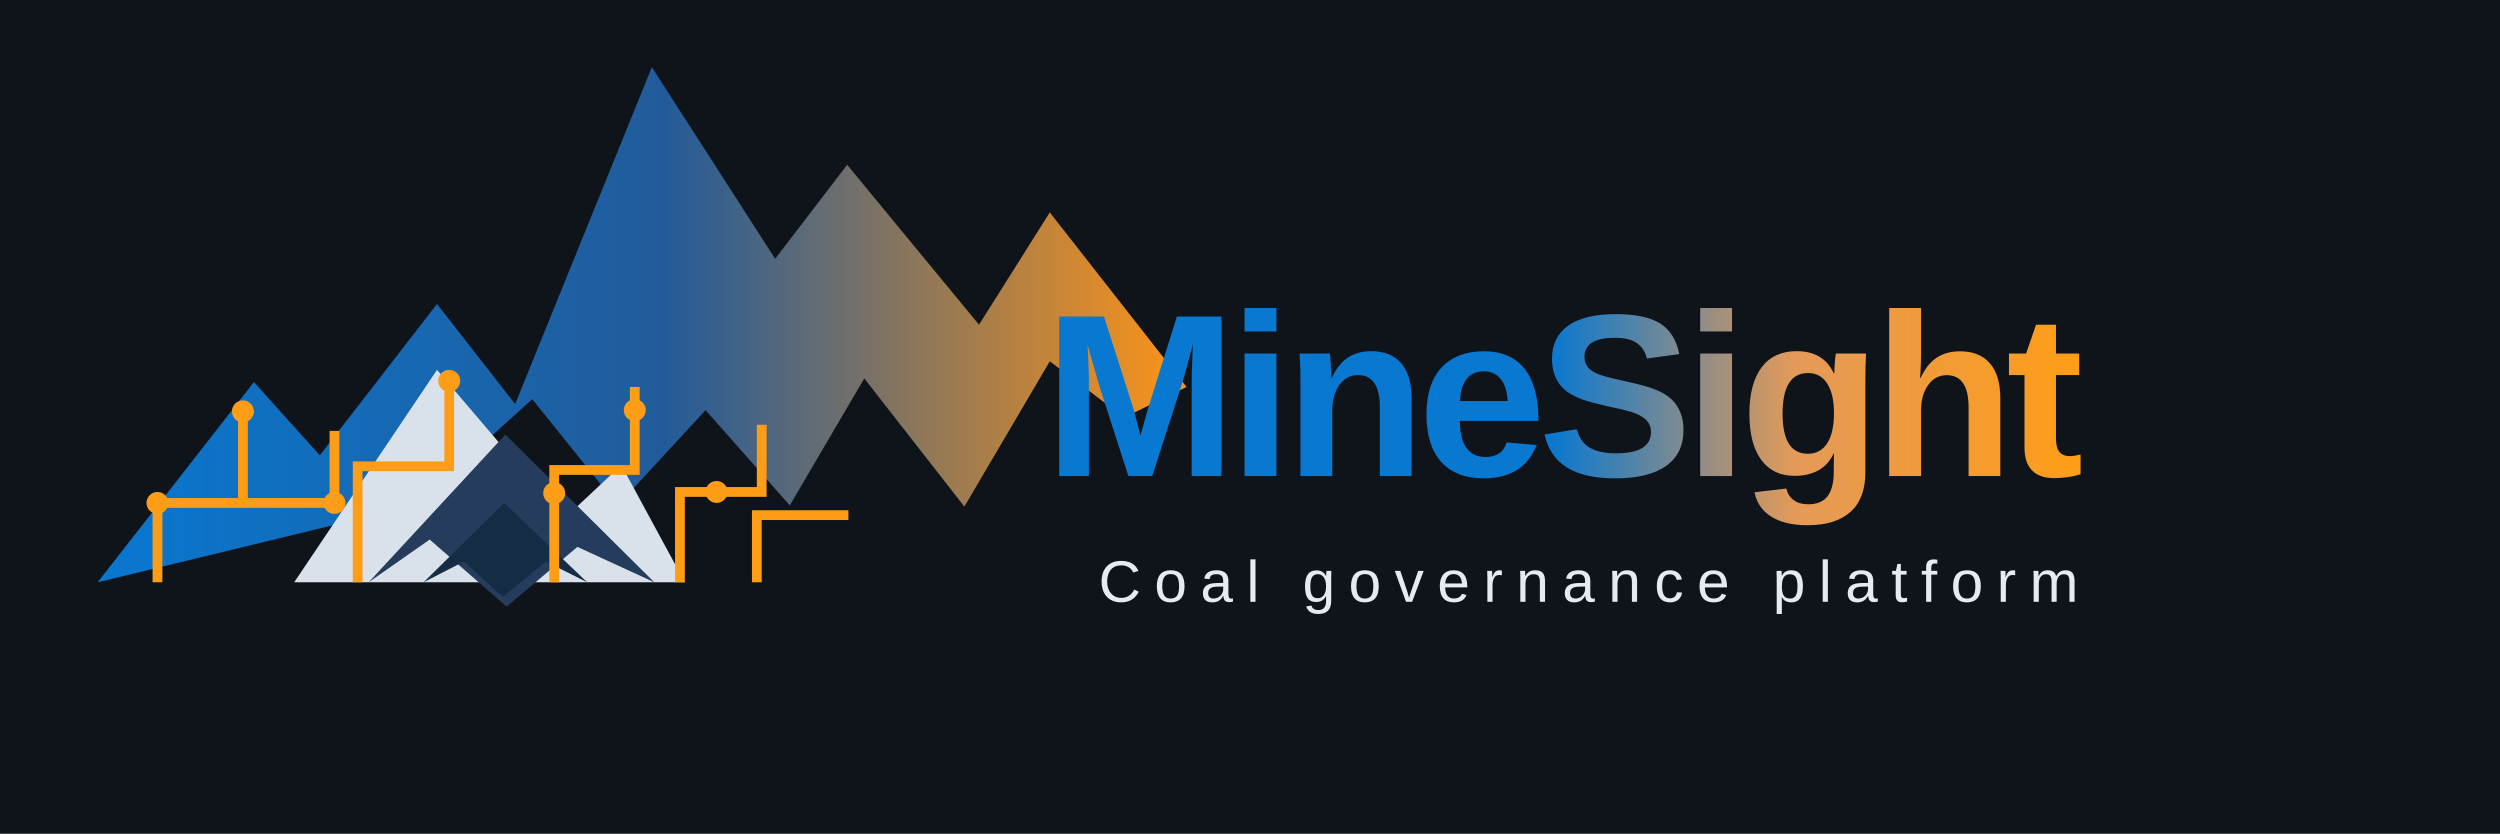
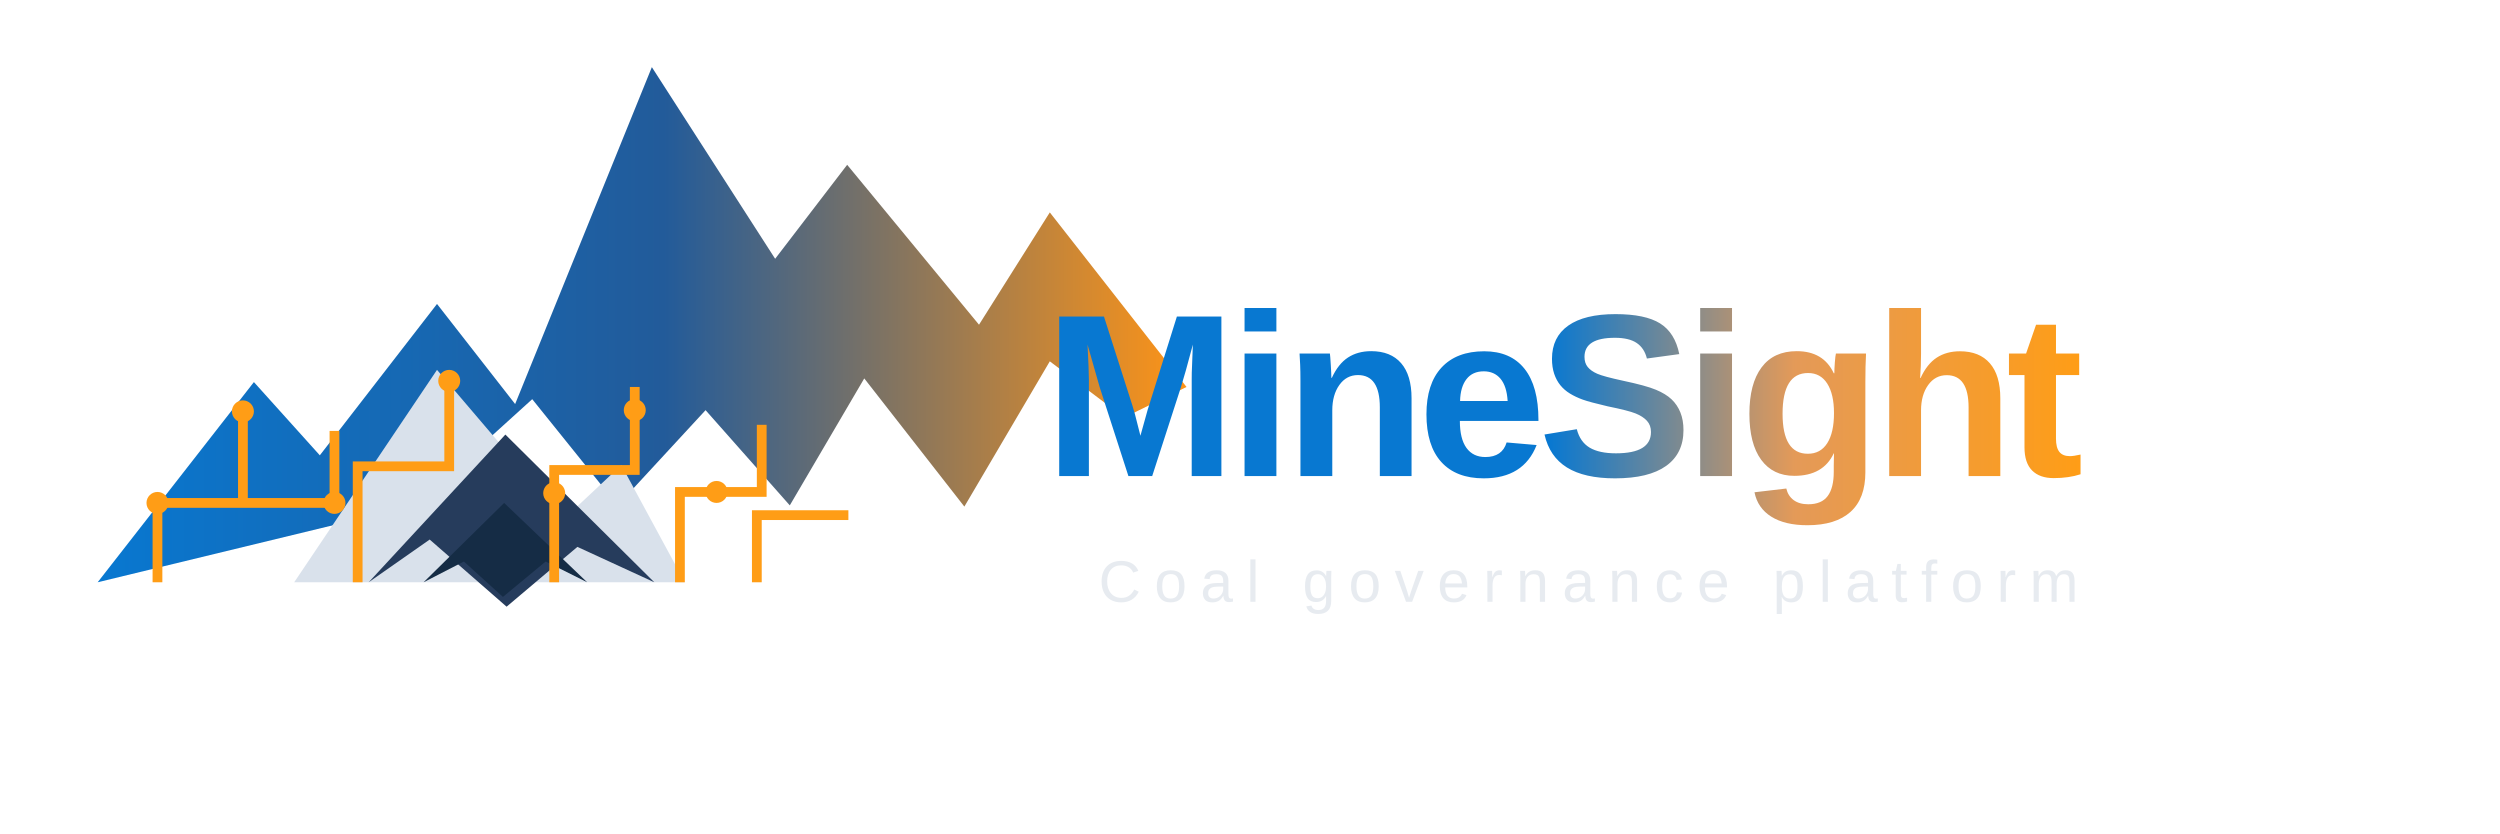
<svg xmlns="http://www.w3.org/2000/svg" viewBox="0 0 2048 683" role="img" aria-labelledby="title desc">
-   <rect width="2048" height="683" fill="#0f141b" />
  <defs>
    <linearGradient id="brand" x1="0" y1="0" x2="1" y2="0">
      <stop offset="0" stop-color="#0878d1" />
      <stop offset="0.48" stop-color="#0878d1" />
      <stop offset="0.72" stop-color="#e49a58" />
      <stop offset="1" stop-color="#ff9d16" />
    </linearGradient>
    <linearGradient id="peak" x1="0" y1="0" x2="1" y2="0">
      <stop offset="0" stop-color="#0878d1" />
      <stop offset="0.52" stop-color="#225b9a" />
      <stop offset="1" stop-color="#ff9416" />
    </linearGradient>
  </defs>
  <g transform="translate(80 55)">
    <path fill="url(#peak)" d="M0 422 128 258l54 60 96-124 64 82L454 0l101 157 59-77 108 131 58-92 112 143-51 25-61-46-70 119-82-105-61 104-69-78-72 78-70-87-96 87z" />
    <path fill="#d9e1eb" d="m161 422 117-174 104 122 47-44 52 96H161z" />
    <path fill="#263c5c" d="m222 422 112-121 122 121-63-29-58 49-63-55-50 35z" />
    <path fill="#152c45" d="m267 422 66-65 68 65-34-17-35 29-32-29-33 17z" />
    <path fill="none" stroke="#ff9d16" stroke-width="8" d="M49 422V357h70v-75m0 75h75v-59m19 124v-95h75v-70m86 165v-92h66v-68m37 160v-74h67v-55m-4 129v-55h75" />
    <g fill="#ff9d16">
      <circle cx="49" cy="357" r="9" />
      <circle cx="119" cy="282" r="9" />
      <circle cx="194" cy="357" r="9" />
      <circle cx="288" cy="257" r="9" />
      <circle cx="374" cy="349" r="9" />
      <circle cx="440" cy="281" r="9" />
      <circle cx="507" cy="348" r="9" />
    </g>
  </g>
  <text x="855" y="390" font-family="Trebuchet MS, Arial, sans-serif" font-size="190" font-weight="700" letter-spacing="-7" fill="url(#brand)">MineSight</text>
  <text x="900" y="493" font-family="Trebuchet MS, Arial, sans-serif" font-size="48" letter-spacing="11" fill="#e7ebf0">Coal governance platform</text>
</svg>
